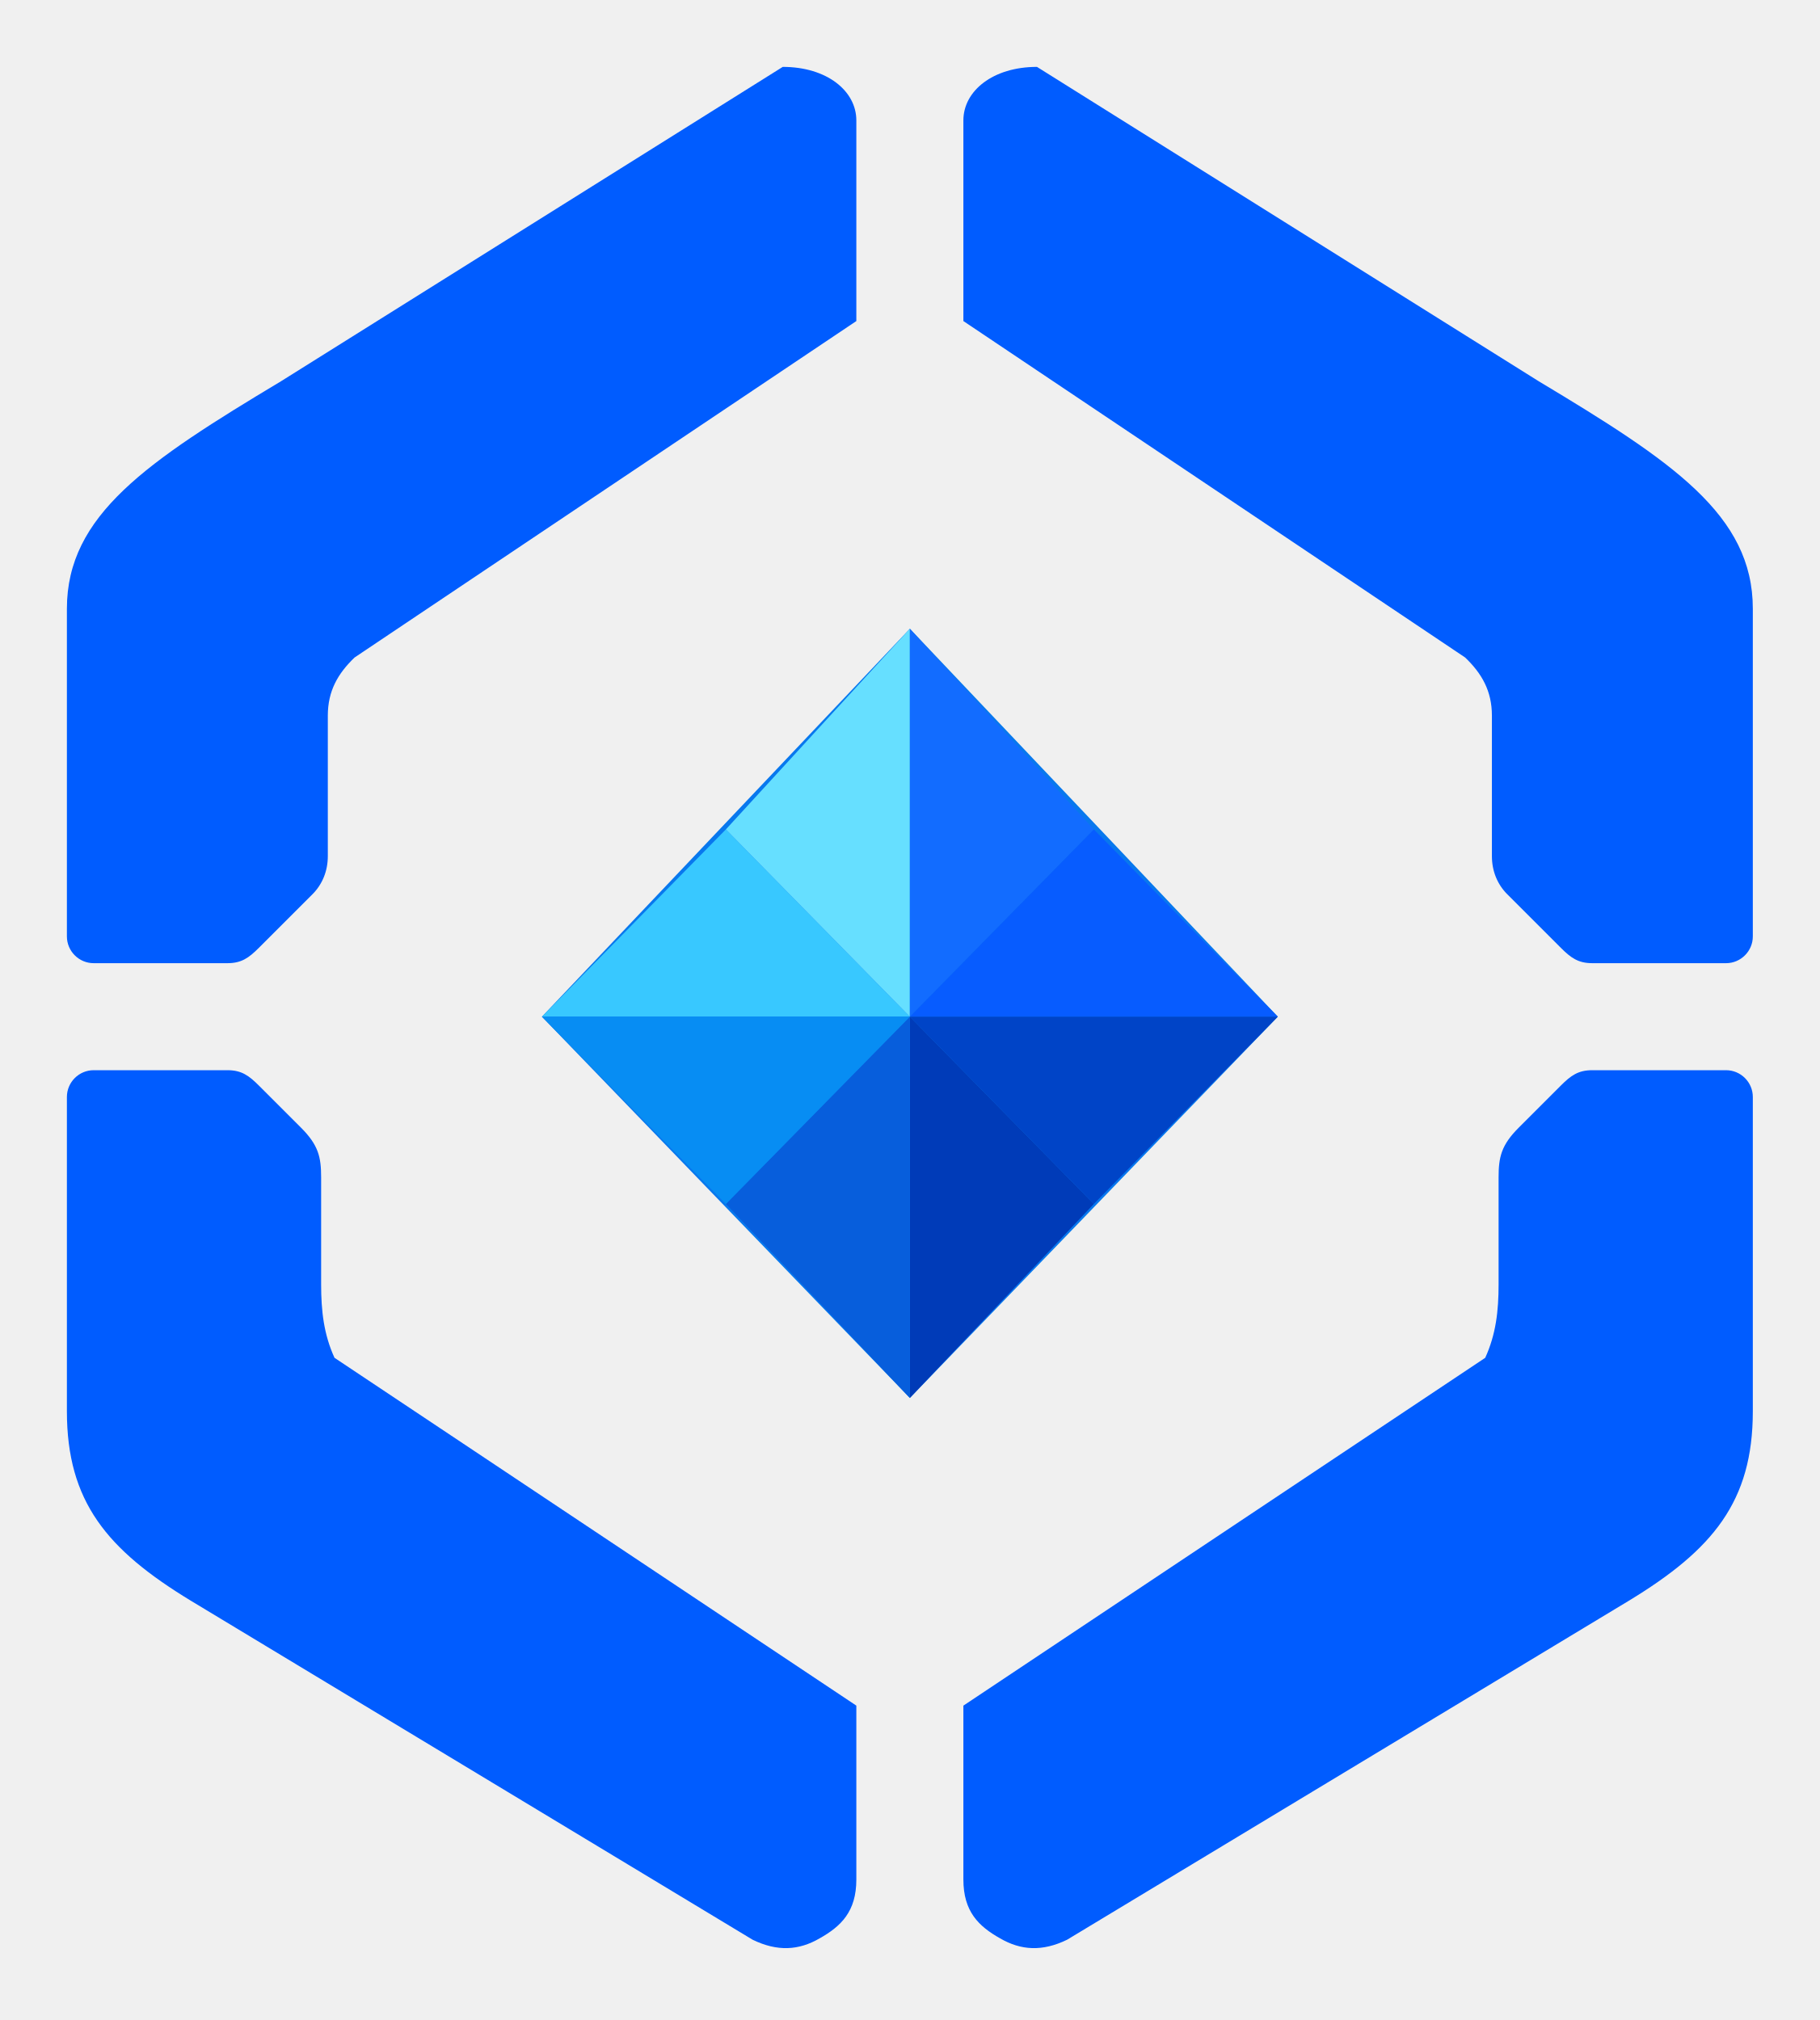
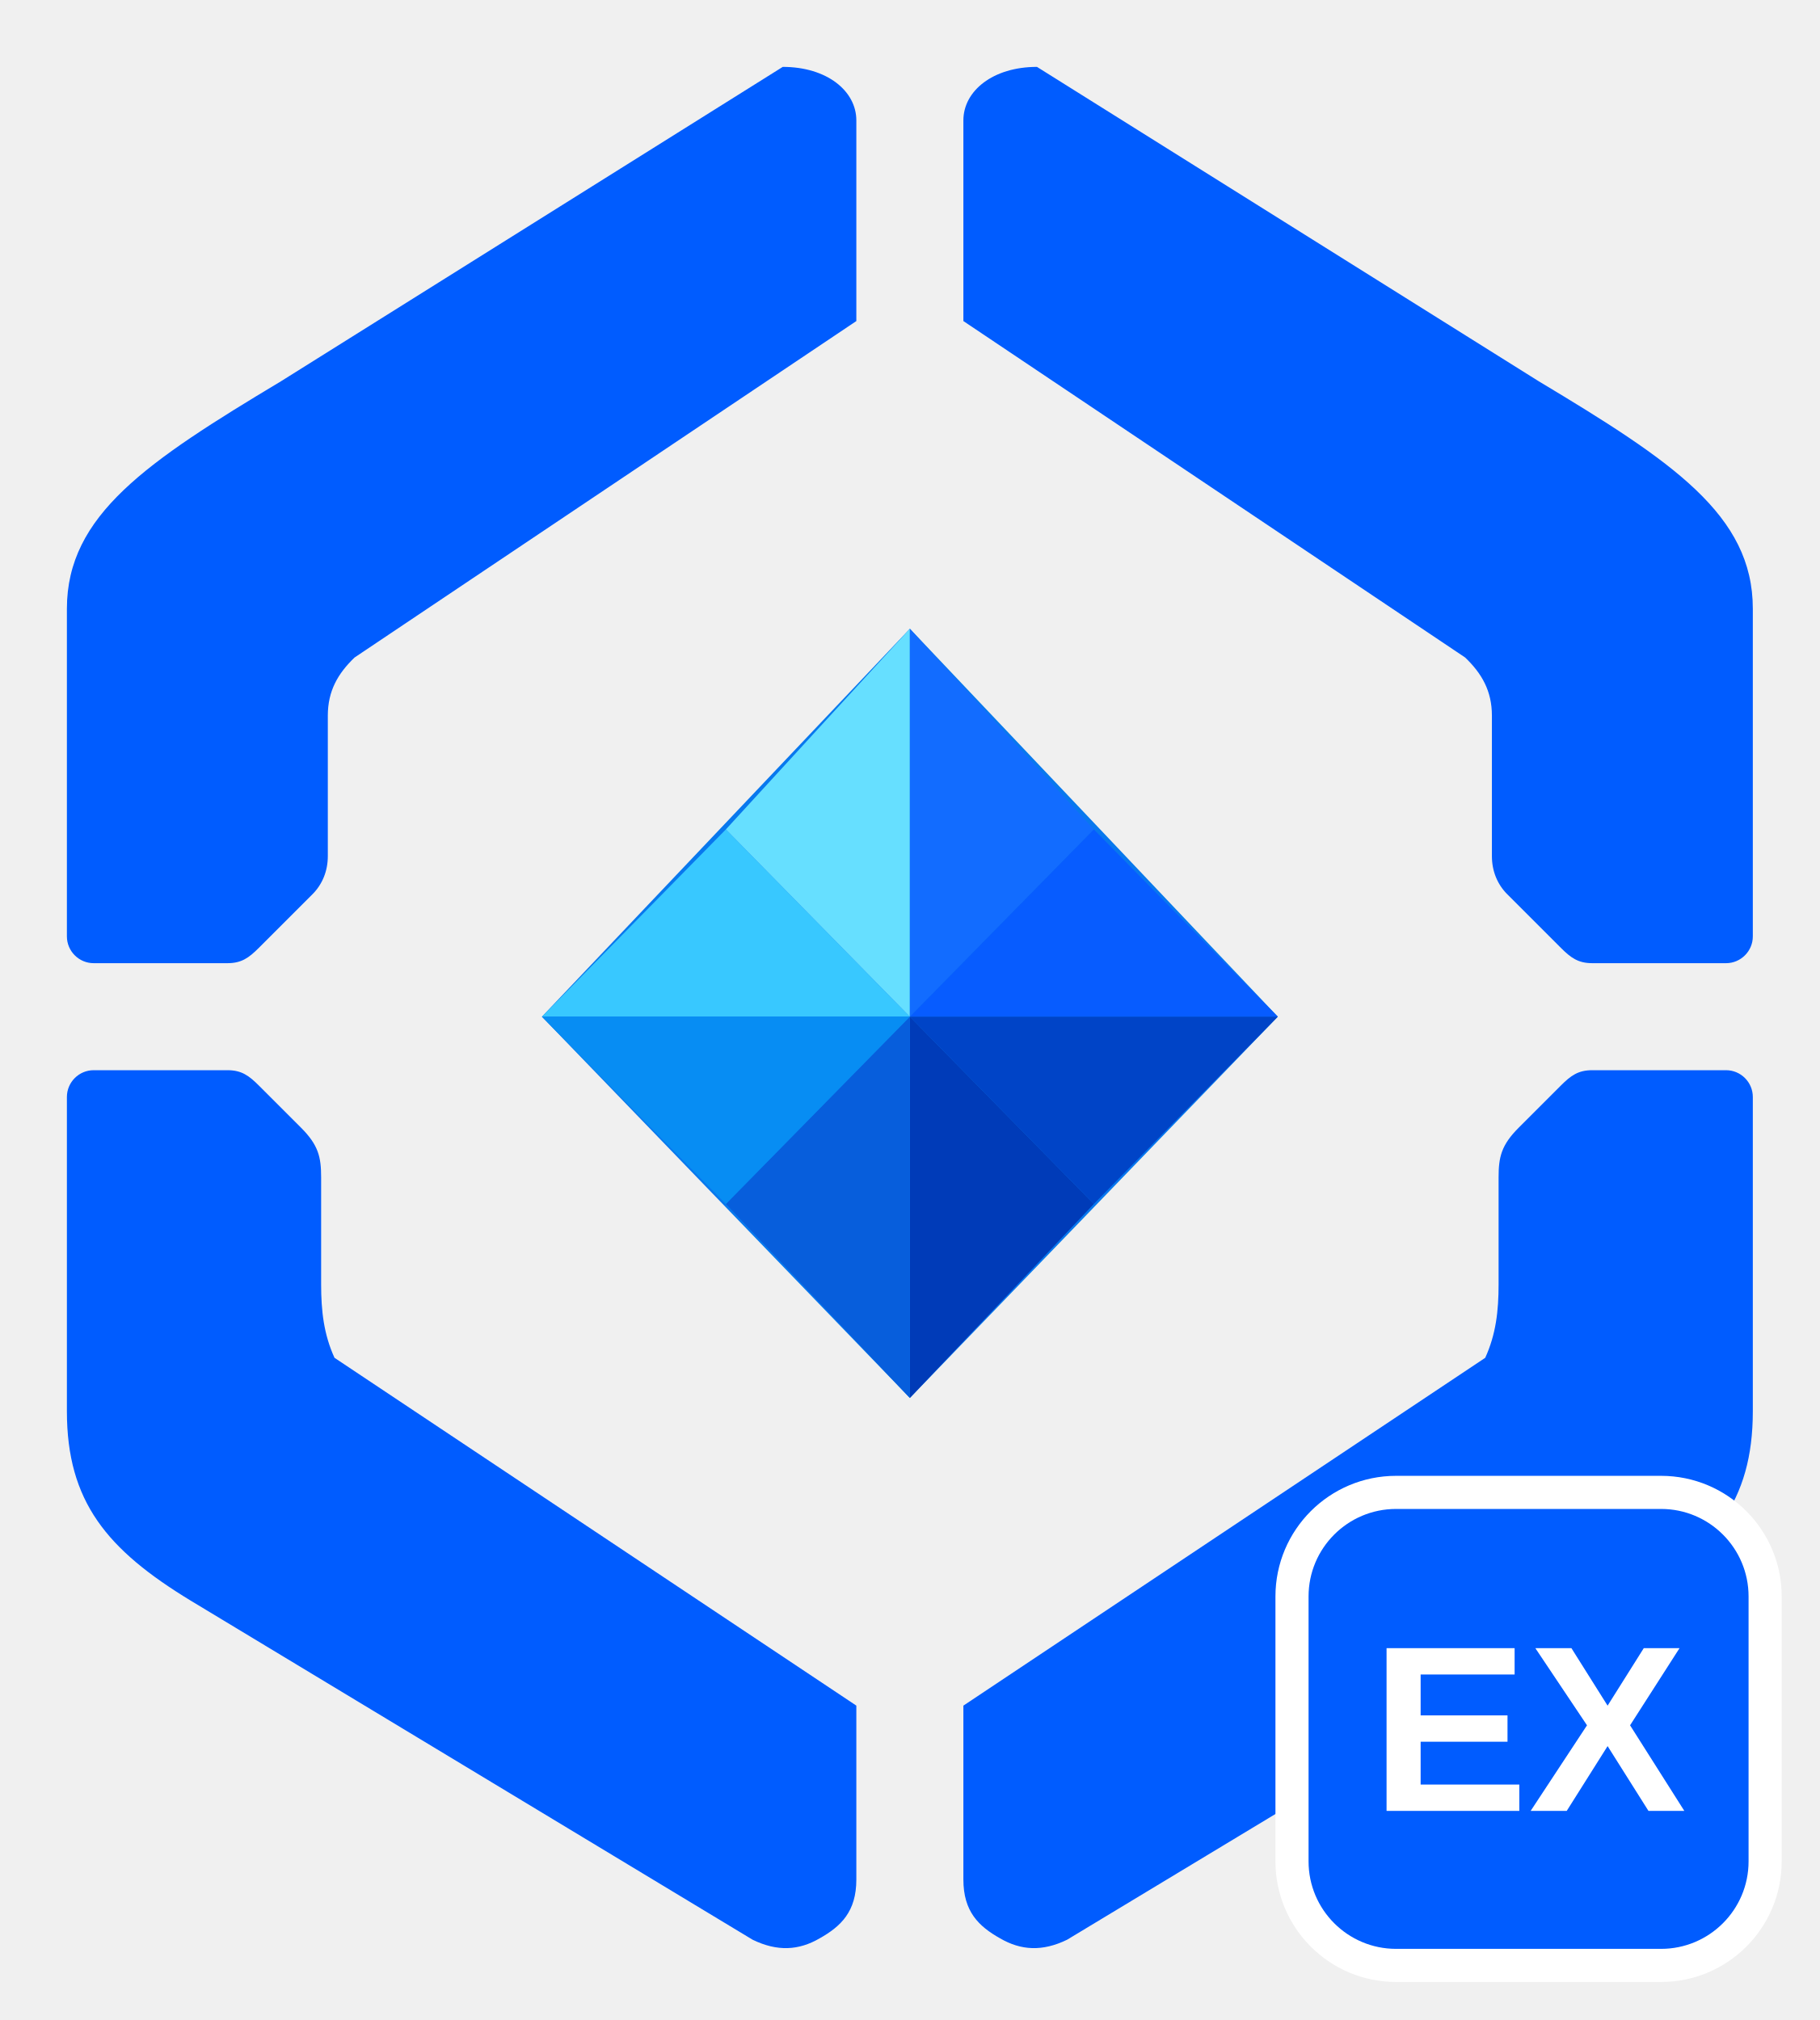
<svg xmlns="http://www.w3.org/2000/svg" width="272" height="302" viewBox="12 8 272 302" fill="none" shape-rendering="geometricPrecision">
  <path fill="#005CFF" d="M129 18 54 65C34 77 22 85 22 99v49c0 2.2 1.8 4 4 4h20c2.1 0 3.2-.8 4.7-2.3l8-8c1.5-1.5 2.3-3.5 2.3-5.7v-21c0-3.7 1.5-6.3 4-8.7L140 56V26c0-4.4-4.4-8-11-8Zm38 0 75 47c20 12 32 20 32 34v49c0 2.2-1.8 4-4 4h-20c-2.1 0-3.2-.8-4.7-2.3l-8-8c-1.5-1.5-2.3-3.5-2.3-5.7v-21c0-3.7-1.5-6.3-4-8.7L156 56V26c0-4.4 4.4-8 11-8ZM26 168h20c2.1 0 3.2.8 4.7 2.3l6.3 6.3c2.6 2.6 3 4.4 3 7.4v16c0 4 .4 7.5 2 11L140 263v26c0 4.8-2.3 7-5.5 8.8-3.1 1.8-6.3 2-10 .2l-84-50.7C28 239.7 22 232.5 22 219v-47c0-2.2 1.8-4 4-4Zm244 0h-20c-2.1 0-3.2.8-4.7 2.3l-6.3 6.3c-2.6 2.6-3 4.4-3 7.4v16c0 4-.4 7.5-2 11L156 263v26c0 4.8 2.3 7 5.5 8.8 3.1 1.8 6.3 2 10 .2l84-50.7C268 239.7 274 232.5 274 219v-47c0-2.2-1.8-4-4-4Z" />
  <path d="m148 102 55 58-55 57-55-57 55-58Z" fill="#0878EE" />
  <path d="m93 160 27.5-28 27.5 28H93Z" fill="#38C8FF" />
  <path d="m120.5 132 27.5-30v58l-27.5-28Z" fill="#66DFFF" />
  <path d="m148 102 27.5 30-27.5 28v-58Z" fill="#126CFF" />
  <path d="m175.5 132 27.5 28h-55l27.5-28Z" fill="#075CFF" />
  <path d="m203 160-27.5 28-27.5-28h55Z" fill="#0044C7" />
  <path d="m175.5 188-27.5 29v-57l27.5 28Z" fill="#003BB8" />
  <path d="m148 217-27.5-29 27.5-28v57Z" fill="#075EDC" />
  <path d="m120.5 188-27.5-28h55l-27.5 28Z" fill="#078DF3" />
+   <g data-cpamp-ex="1" shape-rendering="geometricPrecision">
+     <rect x="205.12" y="231.12" width="70.72" height="70.72" rx="15.56" fill="#005CFF" stroke="#FFFFFF" stroke-width="4.95" />
+     <text x="240.48" y="266.48" font-family="Arial, Helvetica, sans-serif" font-size="35.36" font-weight="700" fill="#FFFFFF" text-anchor="middle" dominant-baseline="central">EX</text>
+   </g>
</svg>
